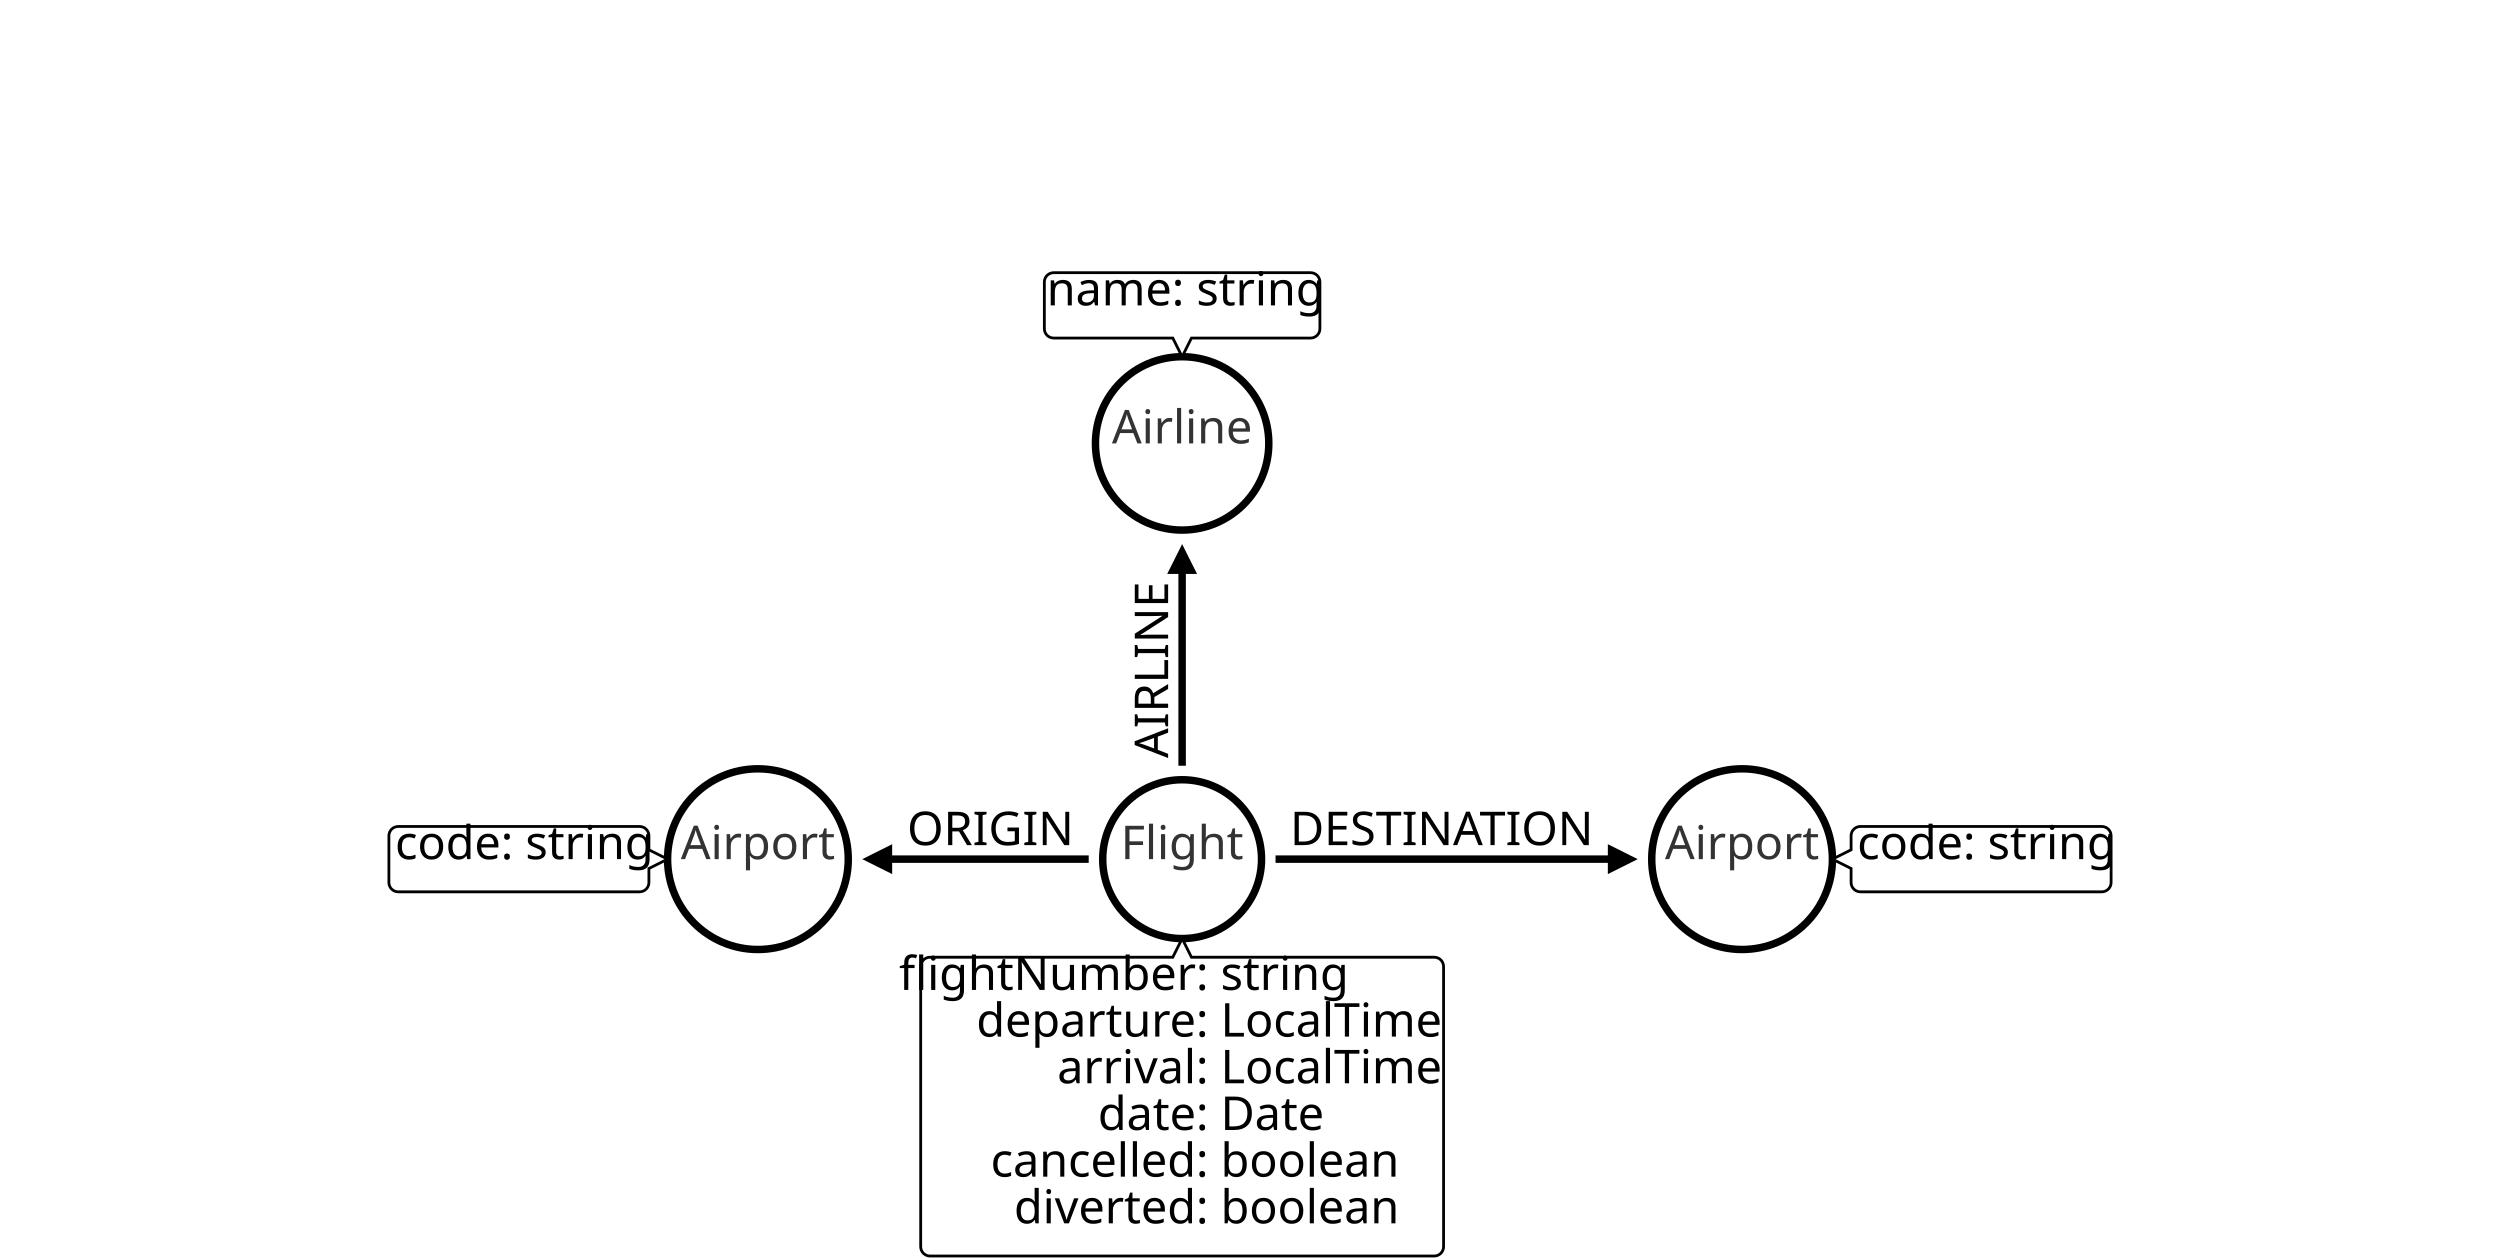
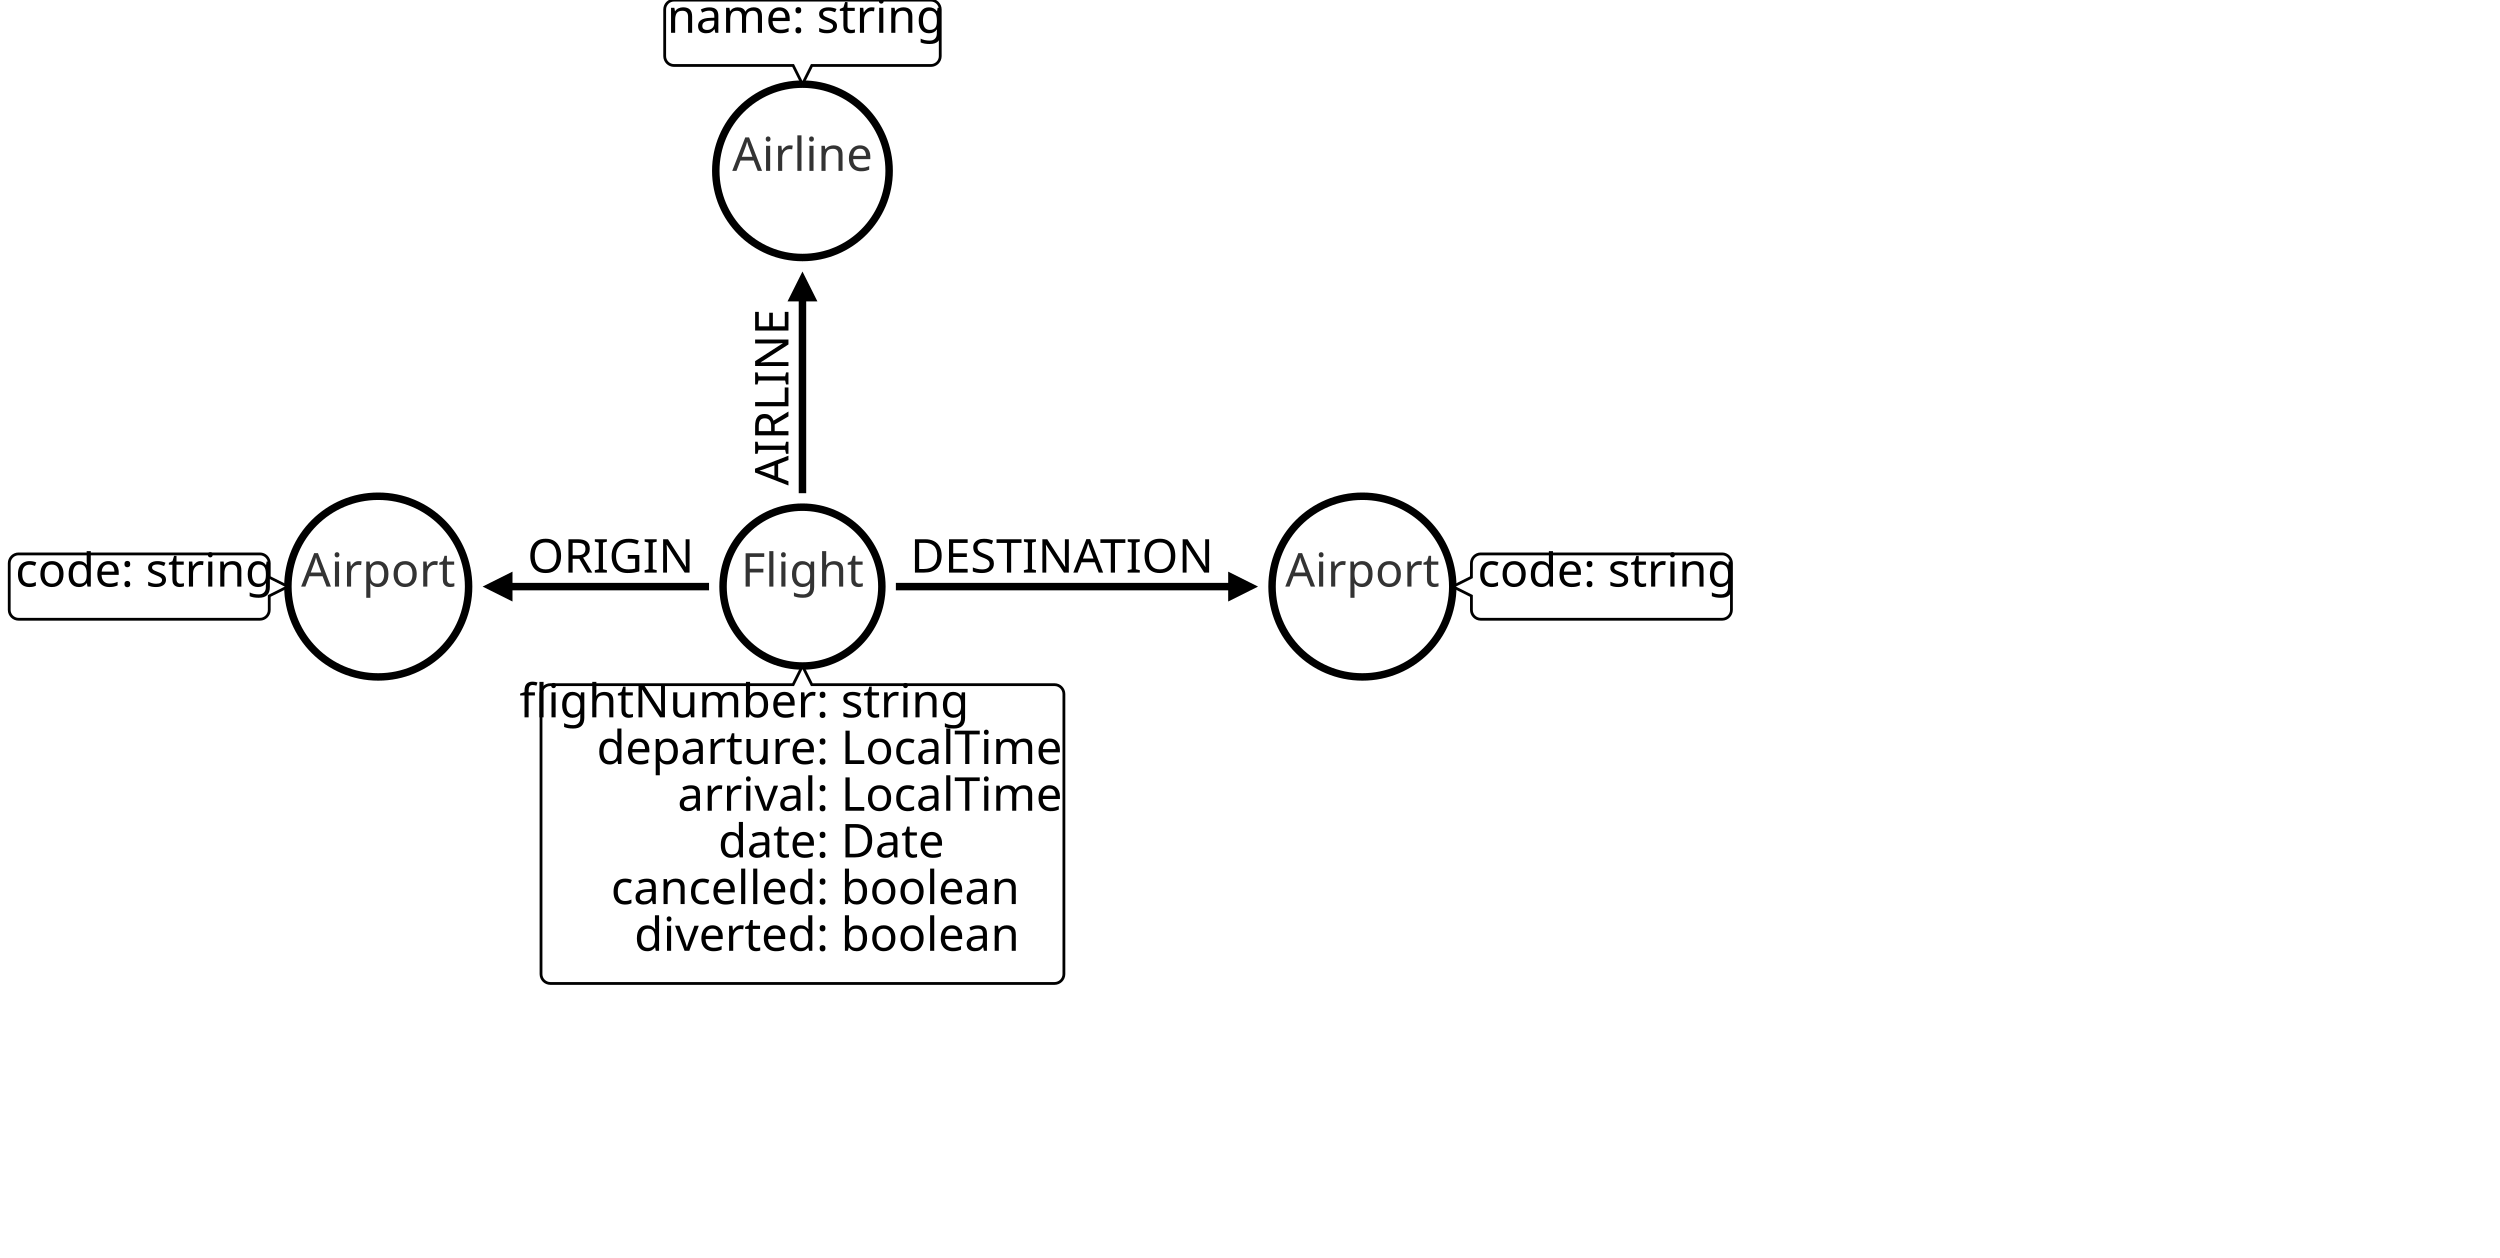
- <svg xmlns="http://www.w3.org/2000/svg" class="graphdiagram" viewBox="-806.626 -1491.923 2677.514 1346.704">
+ <svg xmlns="http://www.w3.org/2000/svg" class="graphdiagram" viewBox="-400 -1200 2677.514 1346.704">
  <g class="layer relationships">
    <g class="related-pair">
      <g class="relationship" transform="translate(459.4394,-571.7655) rotate(0)">
        <path class="relationship" d="M 100.047 4 L 455.941 4 L 455.941 16 L 487.941 0 L 455.941 -16 L 455.941 -4 L 100.047 -4 Z" fill="rgb(0, 0, 0)" stroke="rgb(51, 51, 51)" stroke-width="0px" />
        <text class="type" text-anchor="middle" baseline-shift="30%" alignment-baseline="alphabetic" x="277.994" y="0" font-size="50px" font-family="&quot;Gill Sans&quot;, &quot;Gill Sans MT&quot;, Calibri, sans-serif">DESTINATION</text>
      </g>
    </g>
    <g class="related-pair">
      <g class="relationship" transform="translate(459.4394,-571.7655) rotate(180)">
        <path class="relationship" d="M 100.047 4 L 310.558 4 L 310.558 16 L 342.558 0 L 310.558 -16 L 310.558 -4 L 100.047 -4 Z" fill="rgb(0, 0, 0)" stroke="rgb(51, 51, 51)" stroke-width="0px" />
        <text class="type" text-anchor="middle" baseline-shift="30%" alignment-baseline="alphabetic" transform="rotate(180)" x="-205.303" y="0" font-size="50px" font-family="&quot;Gill Sans&quot;, &quot;Gill Sans MT&quot;, Calibri, sans-serif">ORIGIN</text>
      </g>
    </g>
    <g class="related-pair">
      <g class="relationship" transform="translate(459.4394,-571.7655) rotate(-90)">
        <path class="relationship" d="M 100.047 4 L 305.439 4 L 305.439 16 L 337.439 0 L 305.439 -16 L 305.439 -4 L 100.047 -4 Z" fill="rgb(0, 0, 0)" stroke="rgb(51, 51, 51)" stroke-width="0px" />
        <text class="type" text-anchor="middle" baseline-shift="30%" alignment-baseline="alphabetic" x="202.743" y="0" font-size="50px" font-family="&quot;Gill Sans&quot;, &quot;Gill Sans MT&quot;, Calibri, sans-serif">AIRLINE</text>
      </g>
    </g>
  </g>
  <g class="layer nodes">
    <circle class="node node-id-0" r="96.761" fill="rgb(255, 255, 255)" stroke="rgb(0, 0, 0)" stroke-width="8px" cx="5.12" cy="-571.766" />
    <circle class="node node-id-1" r="96.761" fill="rgb(255, 255, 255)" stroke="rgb(0, 0, 0)" stroke-width="8px" cx="1059.142" cy="-571.766" />
    <g class="caption">
      <text class="caption node" text-anchor="middle" alignment-baseline="central" x="5.12" y="-571.766" fill="rgb(51, 51, 51)" font-size="50px" font-family="&quot;Gill Sans&quot;, &quot;Gill Sans MT&quot;, Calibri, sans-serif">Airport</text>
    </g>
    <g class="caption">
      <text class="caption node" text-anchor="middle" alignment-baseline="central" x="1059.142" y="-571.766" fill="rgb(51, 51, 51)" font-size="50px" font-family="&quot;Gill Sans&quot;, &quot;Gill Sans MT&quot;, Calibri, sans-serif">Airport</text>
    </g>
    <circle class="node node-id-2" r="85.047" fill="rgb(255, 255, 255)" stroke="rgb(0, 0, 0)" stroke-width="8px" cx="459.439" cy="-571.766" />
    <g class="caption">
      <text class="caption node" text-anchor="middle" alignment-baseline="central" x="459.439" y="-571.766" fill="rgb(51, 51, 51)" font-size="50px" font-family="&quot;Gill Sans&quot;, &quot;Gill Sans MT&quot;, Calibri, sans-serif">Flight</text>
    </g>
    <circle class="node node-id-3" r="92.832" fill="rgb(255, 255, 255)" stroke="rgb(0, 0, 0)" stroke-width="8px" cx="459.439" cy="-1017.036" />
    <g class="caption">
      <text class="caption node" text-anchor="middle" alignment-baseline="central" x="459.439" y="-1017.036" fill="rgb(51, 51, 51)" font-size="50px" font-family="&quot;Gill Sans&quot;, &quot;Gill Sans MT&quot;, Calibri, sans-serif">Airline</text>
    </g>
  </g>
  <g class="layer properties">
    <g class="speech-bubble node-speech-bubble" transform="translate(-91.64128,-571.7655) ">
      <path class="speech-bubble-outline" transform="scale(-1,1) " d="M 0 0 L 20 -10 L 20 -25 A 10 10 0 0 1 30 -35 L 288.472 -35 A 10 10 0 0 1 298.472 -25 L 298.472 25 A 10 10 0 0 1 288.472 35 L 30 35 A 10 10 0 0 1 20 25 L 20 10 Z" fill="rgb(255, 255, 255)" stroke="rgb(0, 0, 0)" stroke-width="3px" />
      <text class="speech-bubble-content property-key" x="-152.266" y="0" alignment-baseline="central" text-anchor="end" font-size="50px" font-family="&quot;Gill Sans&quot;, &quot;Gill Sans MT&quot;, Calibri, sans-serif" xml:space="preserve">code: </text>
      <text class="speech-bubble-content property-value" x="-152.266" y="0" alignment-baseline="central" font-size="50px" font-family="&quot;Gill Sans&quot;, &quot;Gill Sans MT&quot;, Calibri, sans-serif">string</text>
    </g>
    <g class="speech-bubble node-speech-bubble" transform="translate(1155.903,-571.7655) ">
      <path class="speech-bubble-outline" transform="scale(1,1) " d="M 0 0 L 20 -10 L 20 -25 A 10 10 0 0 1 30 -35 L 288.472 -35 A 10 10 0 0 1 298.472 -25 L 298.472 25 A 10 10 0 0 1 288.472 35 L 30 35 A 10 10 0 0 1 20 25 L 20 10 Z" fill="rgb(255, 255, 255)" stroke="rgb(0, 0, 0)" stroke-width="3px" />
      <text class="speech-bubble-content property-key" x="166.206" y="0" alignment-baseline="central" text-anchor="end" font-size="50px" font-family="&quot;Gill Sans&quot;, &quot;Gill Sans MT&quot;, Calibri, sans-serif" xml:space="preserve">code: </text>
      <text class="speech-bubble-content property-value" x="166.206" y="0" alignment-baseline="central" font-size="50px" font-family="&quot;Gill Sans&quot;, &quot;Gill Sans MT&quot;, Calibri, sans-serif">string</text>
    </g>
    <g class="speech-bubble node-speech-bubble" transform="translate(459.4394,-486.7184) ">
      <path class="speech-bubble-outline" transform="scale(1,1) " d="M 0 0 L -10 20 L -270.007 20 A 10 10 0 0 0 -280.007 30 L -280.007 330 A 10 10 0 0 0 -270.007 340 L 270.007 340 A 10 10 0 0 0 280.007 330 L 280.007 30 A 10 10 0 0 0 270.007 20 L 10 20 Z" fill="rgb(255, 255, 255)" stroke="rgb(0, 0, 0)" stroke-width="3px" />
      <text class="speech-bubble-content property-key" x="41.223" y="55" alignment-baseline="central" text-anchor="end" font-size="50px" font-family="&quot;Gill Sans&quot;, &quot;Gill Sans MT&quot;, Calibri, sans-serif" xml:space="preserve">flightNumber: </text>
      <text class="speech-bubble-content property-key" x="41.223" y="105" alignment-baseline="central" text-anchor="end" font-size="50px" font-family="&quot;Gill Sans&quot;, &quot;Gill Sans MT&quot;, Calibri, sans-serif" xml:space="preserve">departure: </text>
      <text class="speech-bubble-content property-key" x="41.223" y="155" alignment-baseline="central" text-anchor="end" font-size="50px" font-family="&quot;Gill Sans&quot;, &quot;Gill Sans MT&quot;, Calibri, sans-serif" xml:space="preserve">arrival: </text>
      <text class="speech-bubble-content property-key" x="41.223" y="205" alignment-baseline="central" text-anchor="end" font-size="50px" font-family="&quot;Gill Sans&quot;, &quot;Gill Sans MT&quot;, Calibri, sans-serif" xml:space="preserve">date: </text>
      <text class="speech-bubble-content property-key" x="41.223" y="255" alignment-baseline="central" text-anchor="end" font-size="50px" font-family="&quot;Gill Sans&quot;, &quot;Gill Sans MT&quot;, Calibri, sans-serif" xml:space="preserve">cancelled: </text>
      <text class="speech-bubble-content property-key" x="41.223" y="305" alignment-baseline="central" text-anchor="end" font-size="50px" font-family="&quot;Gill Sans&quot;, &quot;Gill Sans MT&quot;, Calibri, sans-serif" xml:space="preserve">diverted: </text>
      <text class="speech-bubble-content property-value" x="41.223" y="55" alignment-baseline="central" font-size="50px" font-family="&quot;Gill Sans&quot;, &quot;Gill Sans MT&quot;, Calibri, sans-serif">string</text>
      <text class="speech-bubble-content property-value" x="41.223" y="105" alignment-baseline="central" font-size="50px" font-family="&quot;Gill Sans&quot;, &quot;Gill Sans MT&quot;, Calibri, sans-serif">LocalTime</text>
      <text class="speech-bubble-content property-value" x="41.223" y="155" alignment-baseline="central" font-size="50px" font-family="&quot;Gill Sans&quot;, &quot;Gill Sans MT&quot;, Calibri, sans-serif">LocalTime</text>
      <text class="speech-bubble-content property-value" x="41.223" y="205" alignment-baseline="central" font-size="50px" font-family="&quot;Gill Sans&quot;, &quot;Gill Sans MT&quot;, Calibri, sans-serif">Date</text>
      <text class="speech-bubble-content property-value" x="41.223" y="255" alignment-baseline="central" font-size="50px" font-family="&quot;Gill Sans&quot;, &quot;Gill Sans MT&quot;, Calibri, sans-serif">boolean</text>
      <text class="speech-bubble-content property-value" x="41.223" y="305" alignment-baseline="central" font-size="50px" font-family="&quot;Gill Sans&quot;, &quot;Gill Sans MT&quot;, Calibri, sans-serif">boolean</text>
    </g>
    <g class="speech-bubble node-speech-bubble" transform="translate(459.4394,-1109.868) ">
      <path class="speech-bubble-outline" transform="scale(1,-1) " d="M 0 0 L -10 20 L -137.561 20 A 10 10 0 0 0 -147.561 30 L -147.561 80 A 10 10 0 0 0 -137.561 90 L 137.561 90 A 10 10 0 0 0 147.561 80 L 147.561 30 A 10 10 0 0 0 137.561 20 L 10 20 Z" fill="rgb(255, 255, 255)" stroke="rgb(0, 0, 0)" stroke-width="3px" />
      <text class="speech-bubble-content property-key" x="15.295" y="-55" alignment-baseline="central" text-anchor="end" font-size="50px" font-family="&quot;Gill Sans&quot;, &quot;Gill Sans MT&quot;, Calibri, sans-serif" xml:space="preserve">name: </text>
      <text class="speech-bubble-content property-value" x="15.295" y="-55" alignment-baseline="central" font-size="50px" font-family="&quot;Gill Sans&quot;, &quot;Gill Sans MT&quot;, Calibri, sans-serif">string</text>
    </g>
  </g>
  <g class="layer overlay">
    <circle class="node overlay" r="100.761" stroke="none" fill="rgba(255, 255, 255, 0)" cx="5.12" cy="-571.766" />
    <circle class="node overlay" r="100.761" stroke="none" fill="rgba(255, 255, 255, 0)" cx="1059.142" cy="-571.766" />
    <circle class="node ring" r="105.761" fill="none" stroke="rgba(255, 255, 255, 0)" stroke-width="10px" cx="5.12" cy="-571.766" />
    <circle class="node ring" r="105.761" fill="none" stroke="rgba(255, 255, 255, 0)" stroke-width="10px" cx="1059.142" cy="-571.766" />
    <path class="relationship overlay" fill="rgba(255, 255, 255, 0)" stroke="rgba(255, 255, 255, 0)" stroke-width="10px" transform="translate(459.4394,-571.7655) rotate(0)" d="M 100.047 4 L 455.941 4 L 455.941 16 L 487.941 0 L 455.941 -16 L 455.941 -4 L 100.047 -4 Z" />
    <circle class="node overlay" r="89.047" stroke="none" fill="rgba(255, 255, 255, 0)" cx="459.439" cy="-571.766" />
    <circle class="node ring" r="94.047" fill="none" stroke="rgba(255, 255, 255, 0)" stroke-width="10px" cx="459.439" cy="-571.766" />
    <path class="relationship overlay" fill="rgba(255, 255, 255, 0)" stroke="rgba(255, 255, 255, 0)" stroke-width="10px" transform="translate(459.4394,-571.7655) rotate(180)" d="M 100.047 4 L 310.558 4 L 310.558 16 L 342.558 0 L 310.558 -16 L 310.558 -4 L 100.047 -4 Z" />
    <circle class="node overlay" r="96.832" stroke="none" fill="rgba(255, 255, 255, 0)" cx="459.439" cy="-1017.036" />
    <circle class="node ring" r="101.832" fill="none" stroke="rgba(255, 255, 255, 0)" stroke-width="10px" cx="459.439" cy="-1017.036" />
    <path class="relationship overlay" fill="rgba(255, 255, 255, 0)" stroke="rgba(255, 255, 255, 0)" stroke-width="10px" transform="translate(459.4394,-571.7655) rotate(-90)" d="M 100.047 4 L 305.439 4 L 305.439 16 L 337.439 0 L 305.439 -16 L 305.439 -4 L 100.047 -4 Z" />
  </g>
</svg>
